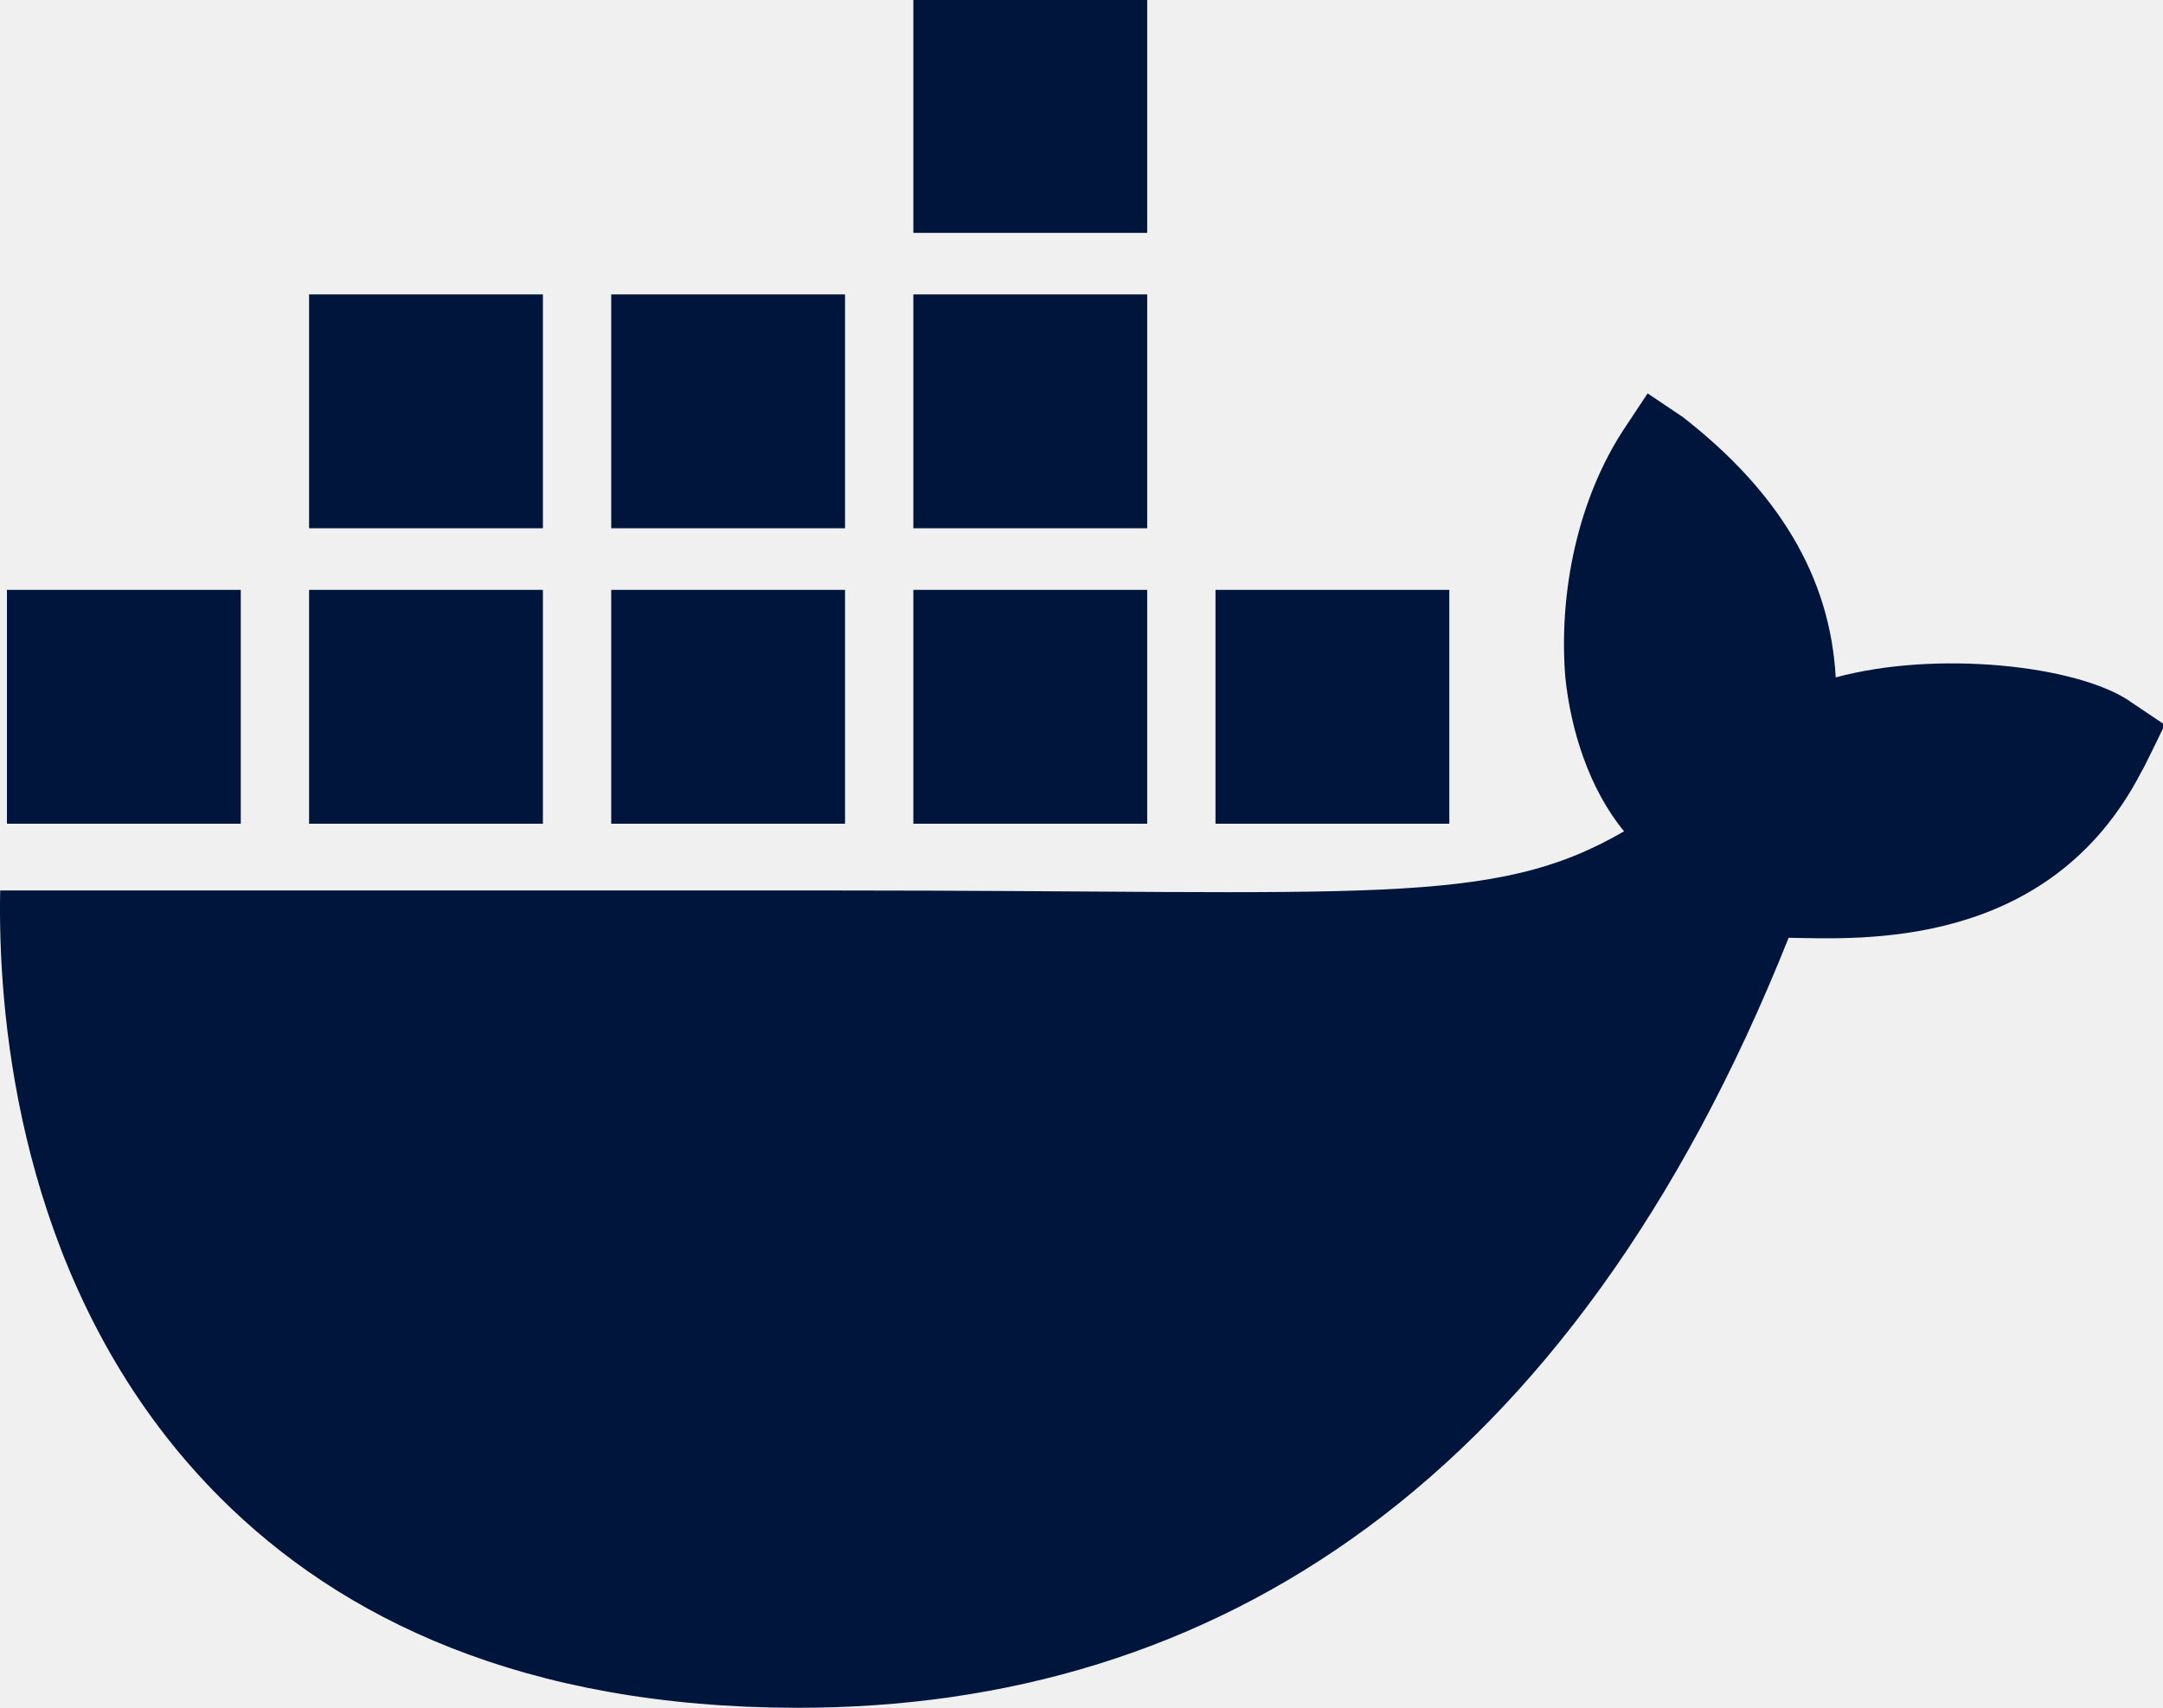
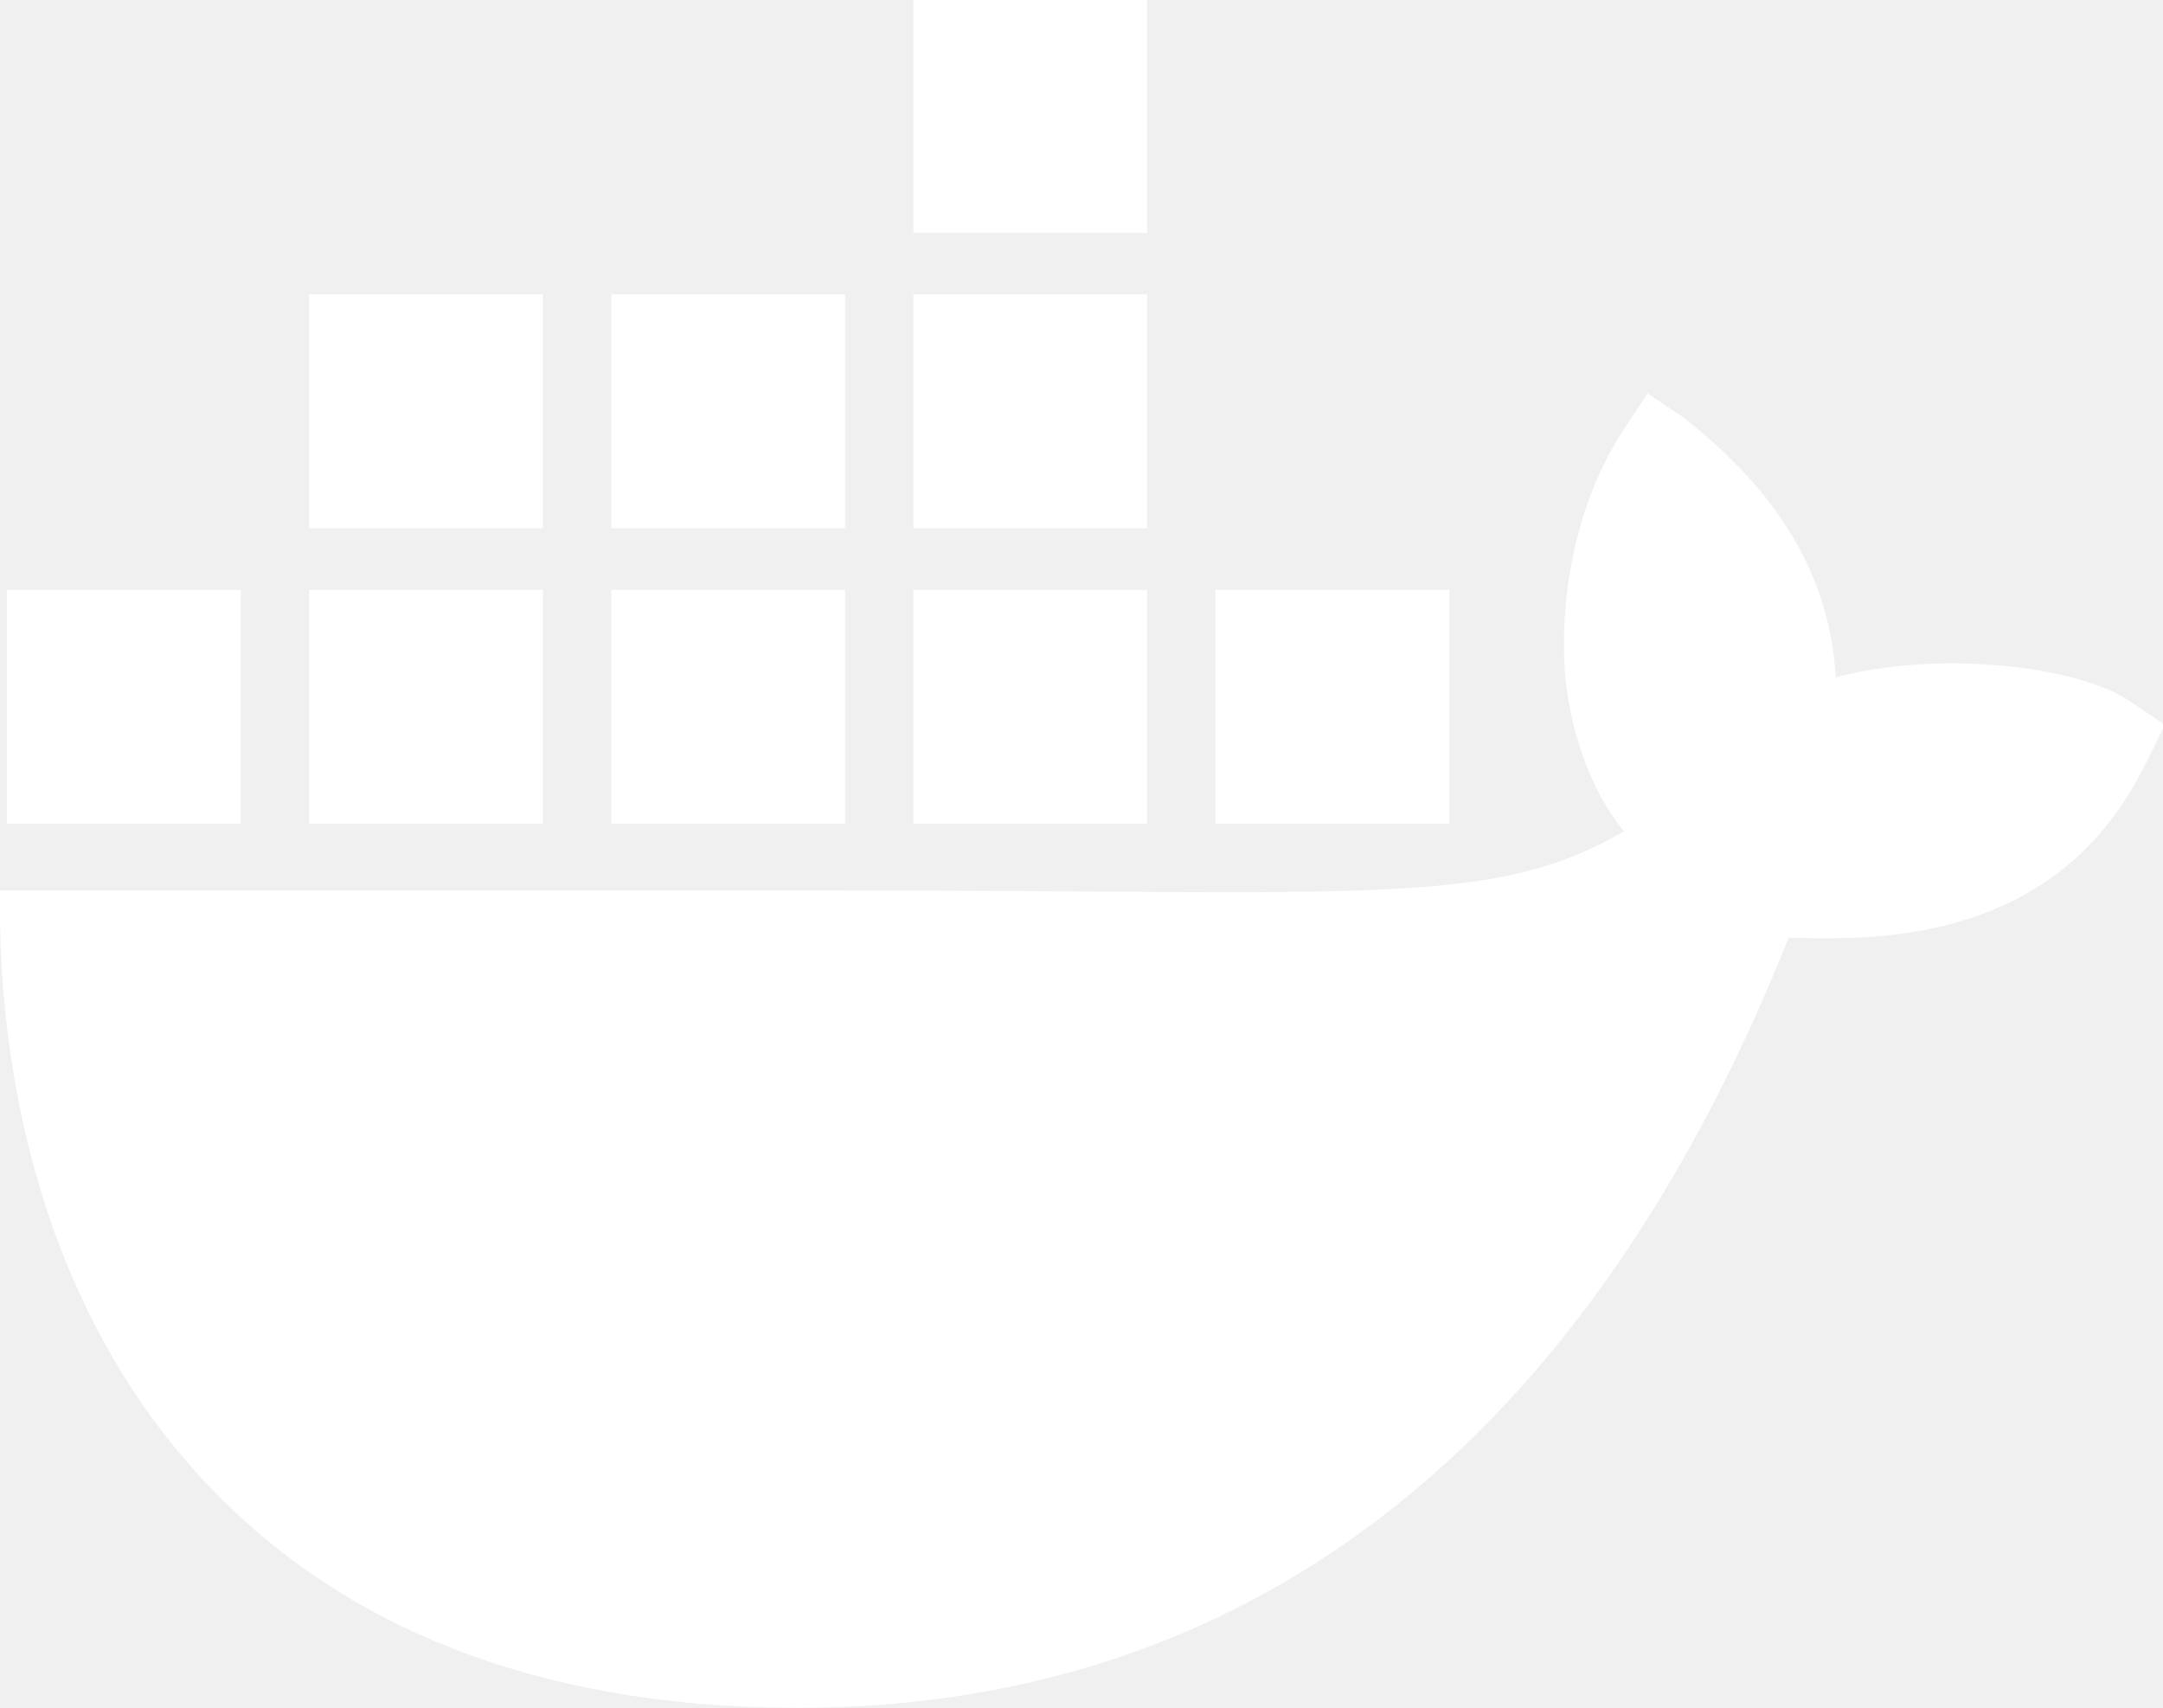
- <svg xmlns="http://www.w3.org/2000/svg" id="https://argxs.com" version="1.1" fill="#00153C" width="1425" height="1125" viewBox="0 0 38 30">
+ <svg xmlns="http://www.w3.org/2000/svg" id="https://argxs.com" version="1.1" fill="#FFF" width="1425" height="1125" viewBox="0 0 38 30">
  <path d="M37.413,12.315c-0.933,-0.627 -3.382,-0.896 -5.163,-0.415c-0.097,-1.774 -1.012,-3.27 -2.685,-4.573l-0.619,-0.416l-0.414,0.624c-0.811,1.232 -1.153,2.873 -1.032,4.366c0.095,0.92 0.415,1.953 1.032,2.703c-2.318,1.345 -4.455,1.039 -13.919,1.039l-14.61,0c-0.042,2.137 0.302,6.248 2.915,9.593c0.289,0.37 0.604,0.727 0.948,1.072c2.126,2.128 5.336,3.689 10.138,3.693c7.325,0.007 13.601,-3.953 17.419,-13.527c1.257,0.02 4.572,0.225 6.195,-2.911c0.039,-0.052 0.413,-0.831 0.413,-0.831l-0.618,-0.415l0,-0.002Zm-27.875,-1.953l-4.108,0l-0,4.108l4.108,0l0,-4.108Zm5.308,0l-4.108,0l-0,4.108l4.108,0l0,-4.108Zm5.308,0l-4.108,0l-0,4.108l4.108,0l0,-4.108Zm5.308,0l-4.108,0l-0,4.108l4.108,0l0,-4.108Zm-21.232,0l-4.108,0l-0,4.108l4.108,0l0,-4.108Zm5.308,-5.19l-4.108,-0l-0,4.108l4.108,0l0,-4.108Zm5.308,-0l-4.108,-0l-0,4.108l4.108,0l0,-4.108Zm5.308,-0l-4.108,-0l-0,4.108l4.108,0l0,-4.108Zm0,-5.19l-4.108,0l-0,4.109l4.108,-0l0,-4.109Z" />
</svg>
